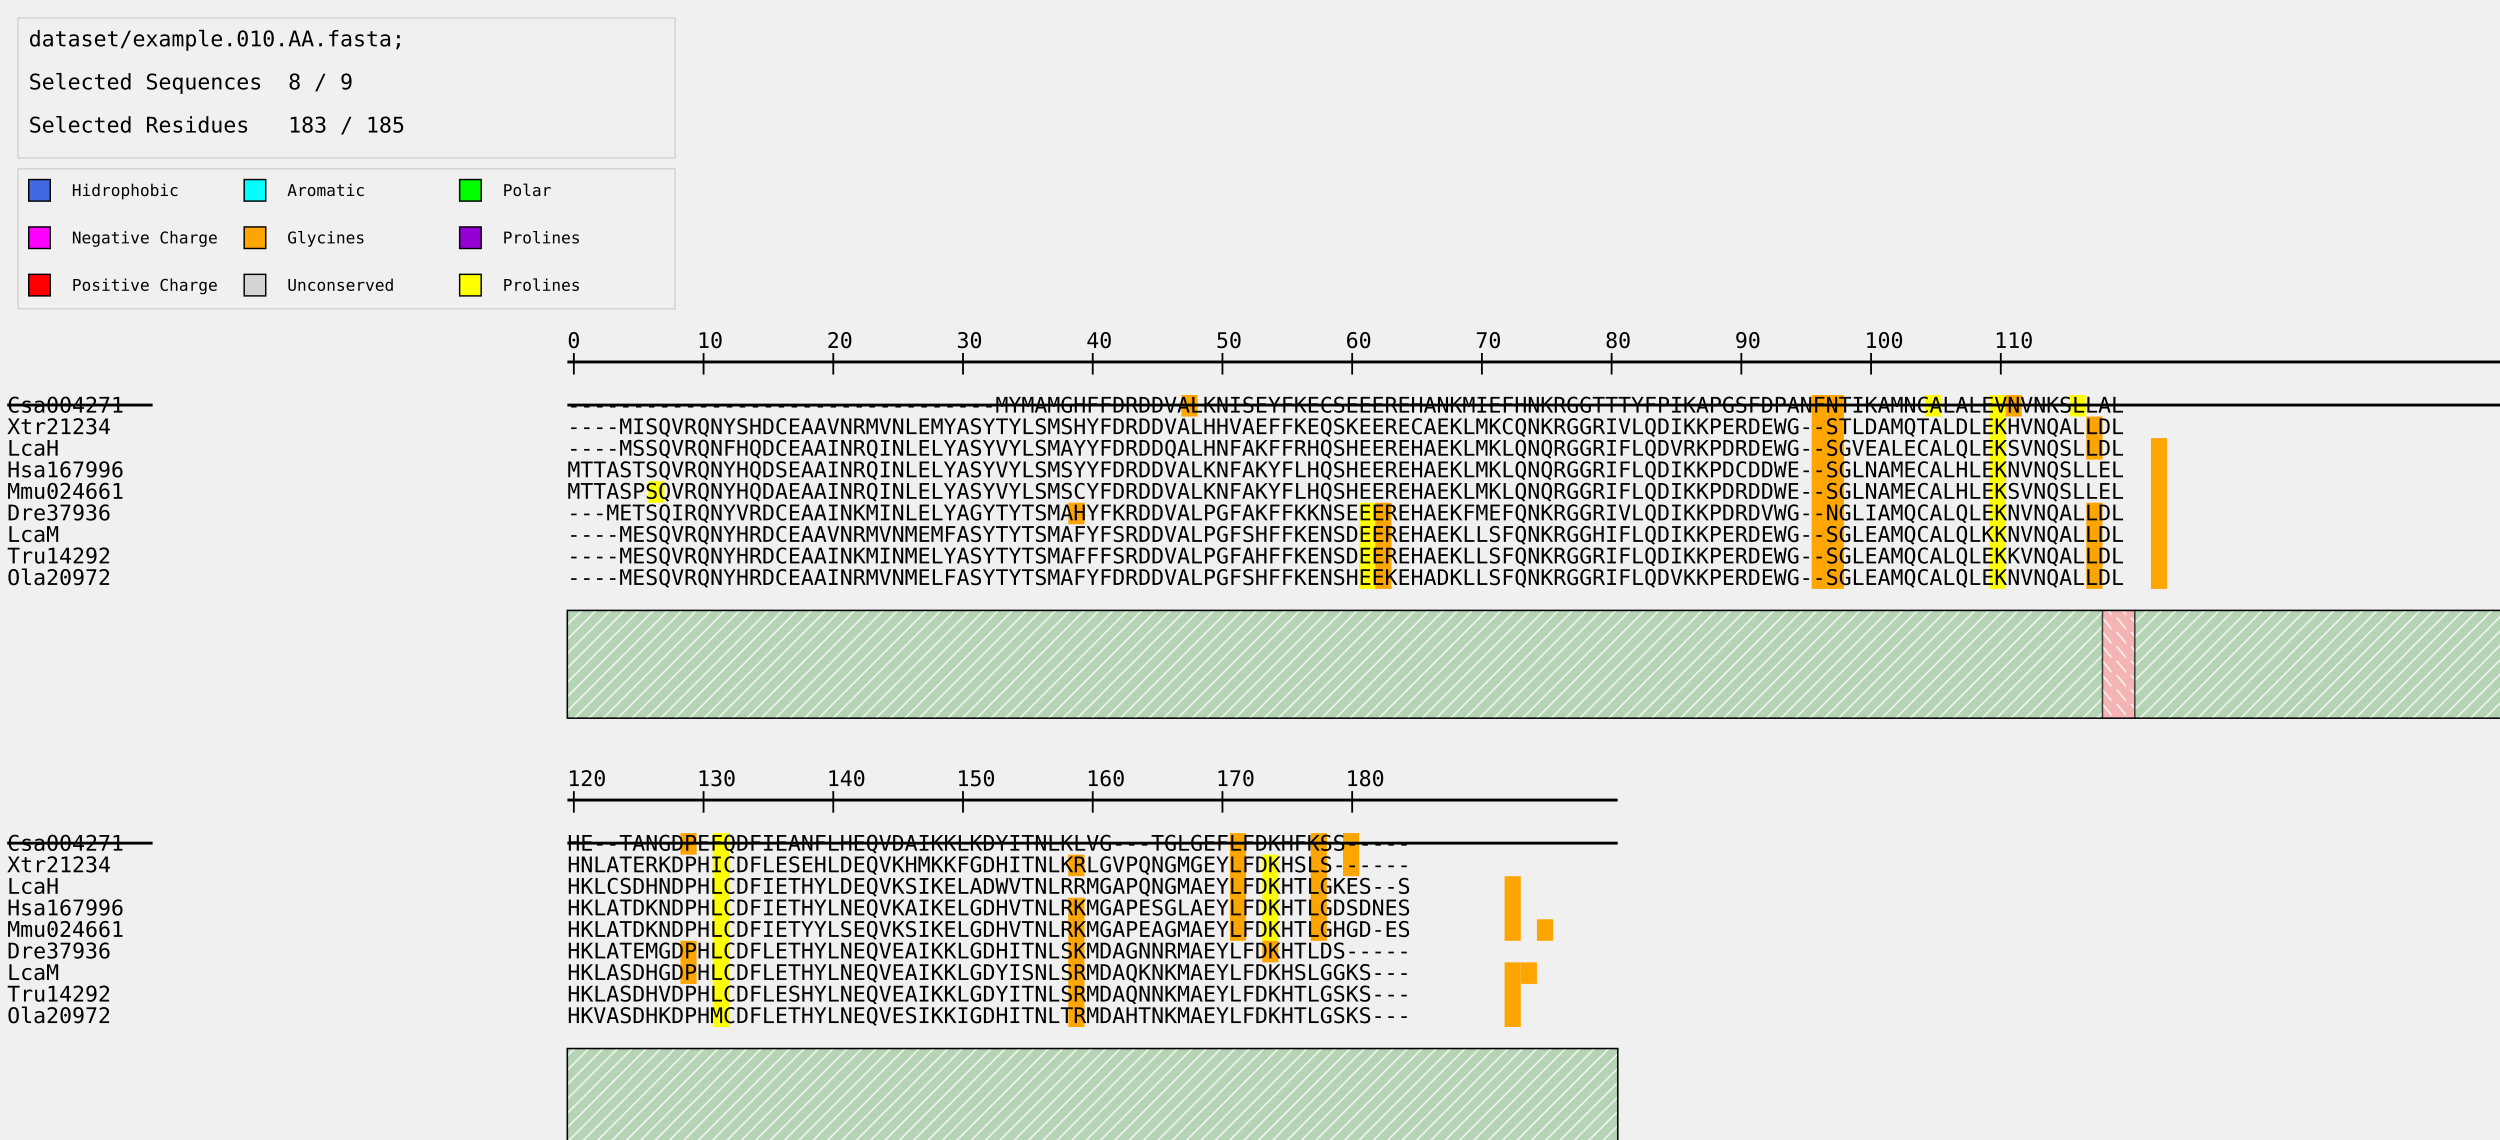
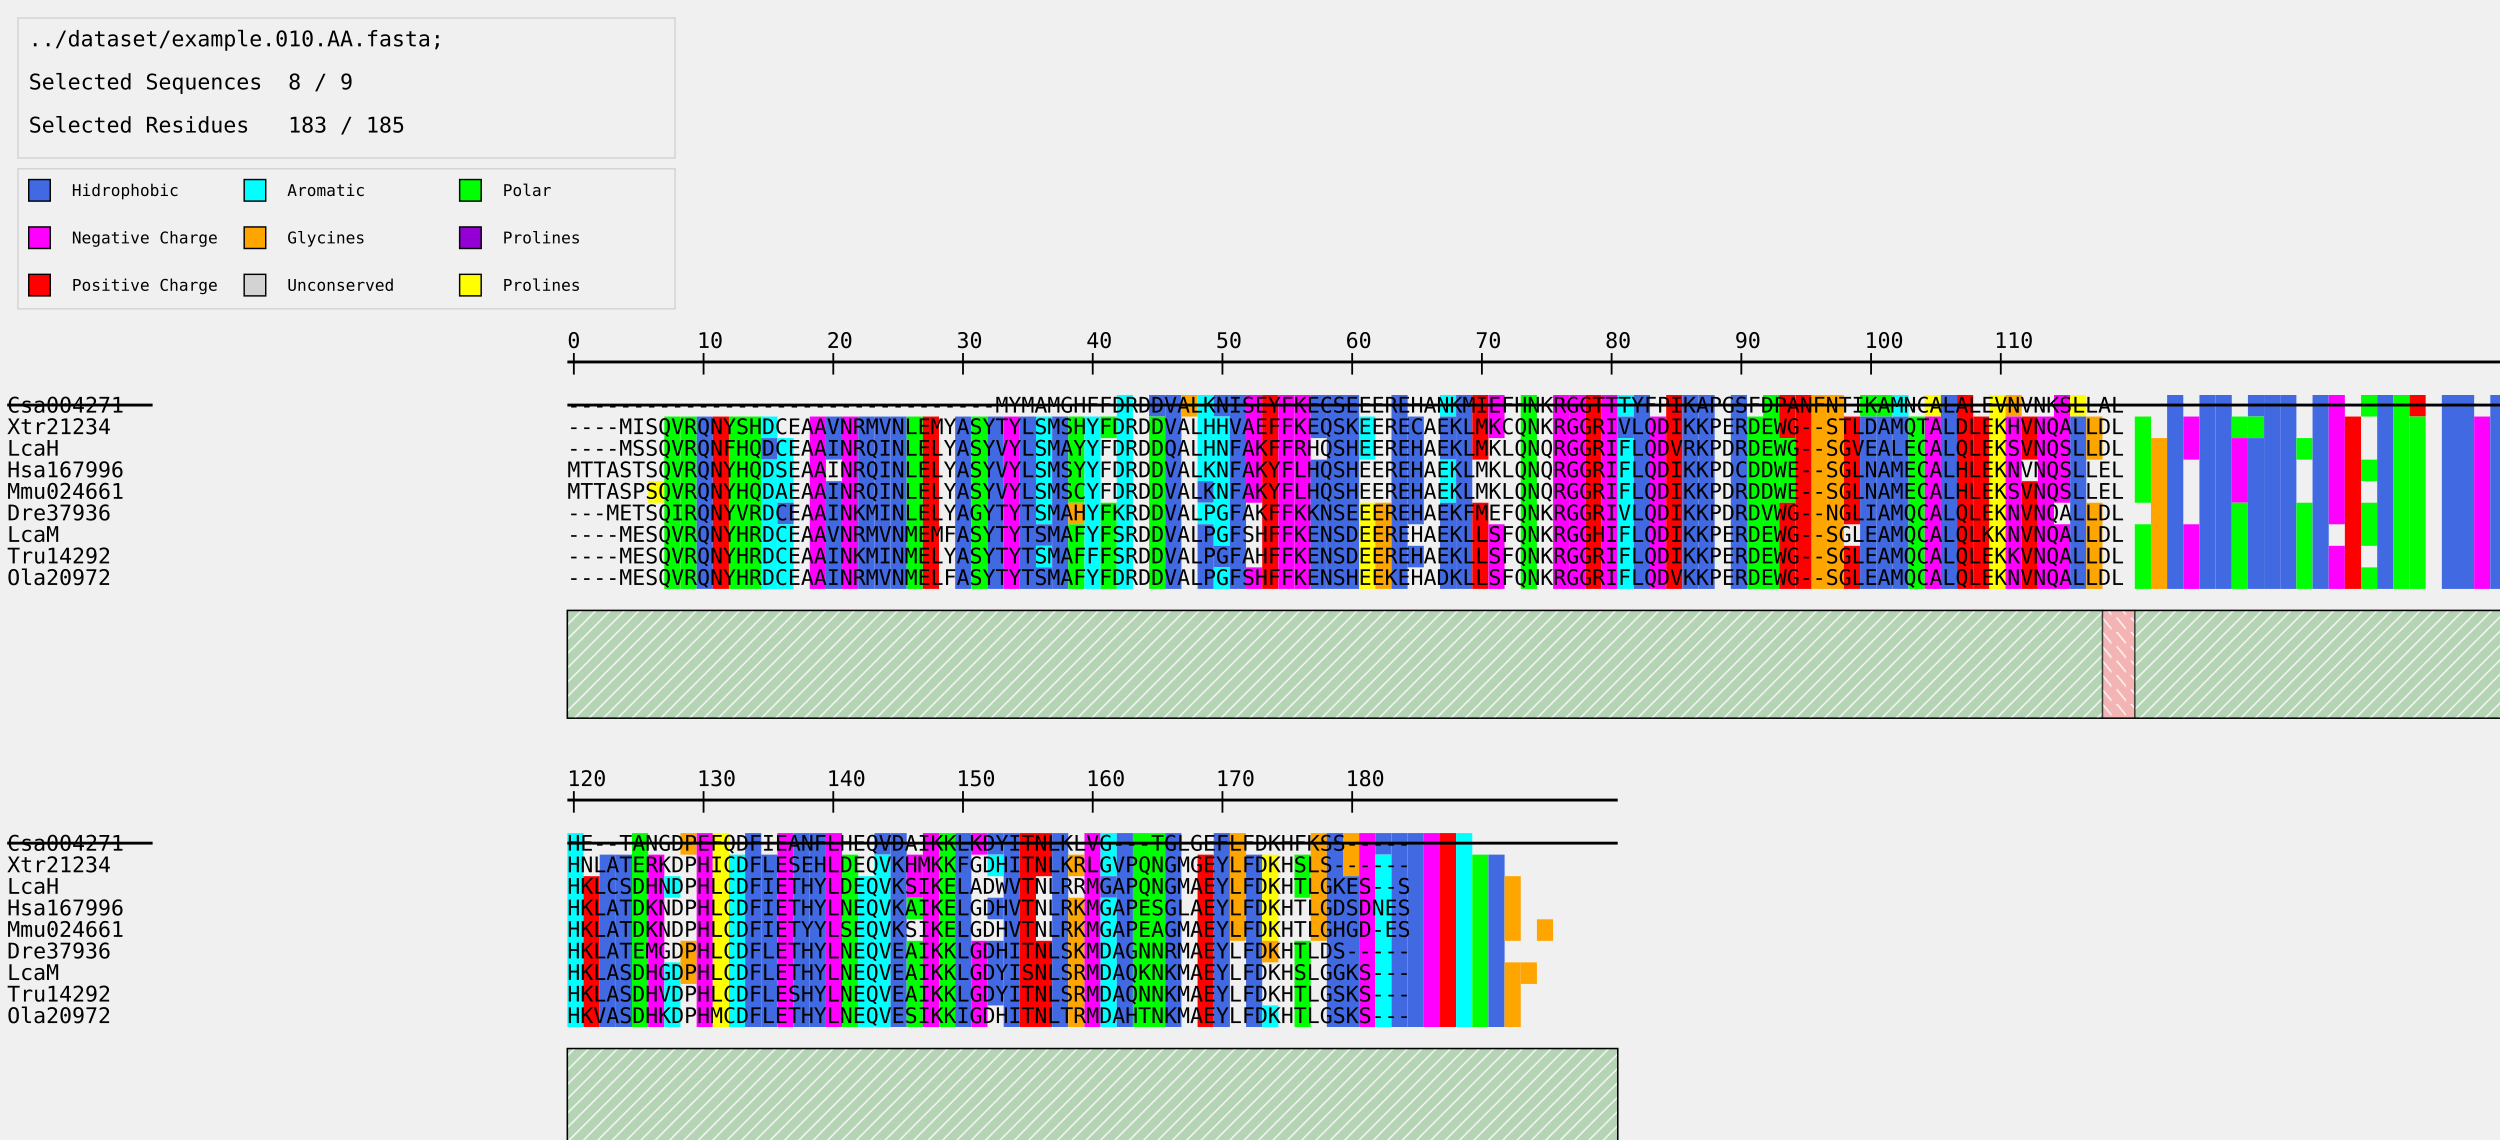
<svg xmlns="http://www.w3.org/2000/svg" version="1.1" viewbox="0 0 1750 845">
  <pattern id="selected_s90r01_pattern" patternUnits="userSpaceOnUse" width="10" height="10">
    <rect width="10" height="10" fill="green" opacity="0.5" />
    <path d="M-1,1 l2,-2 M0,10 l10,-10 M9,11 l2,-2" stroke="white" stroke-width="1" />
  </pattern>
  <pattern id="rejected_s90r01" patternUnits="userSpaceOnUse" width="10" height="10">
    <rect width="10" height="10" fill="red" opacity="0.5" />
    <path d="M2,-2 l-1,1 M10,-10 l0,10 M2,-2 l9,11" stroke="white" stroke-width="1" />
  </pattern>
  <rect style="fill:none;stroke:lightgrey" height="97.5" width="457.5px" x="12.5px" y="12.5" />
-   <text font-family="monospace" font-size="15px" dy=".35em" x="20" y="27" kerning="0" text-anchor="start" lengthAdjust="spacingAndGlyphs" textLength="326.25" style="font-weight:100" xml:space="preserve">dataset/example.010.AA.fasta;</text>
+   <text font-family="monospace" font-size="15px" dy=".35em" x="20" y="27" kerning="0" text-anchor="start" lengthAdjust="spacingAndGlyphs" textLength="360" style="font-weight:100" xml:space="preserve">../dataset/example.010.AA.fasta;</text>
  <text font-family="monospace" font-size="15px" dy=".35em" x="20" y="57" kerning="0" text-anchor="start" lengthAdjust="spacingAndGlyphs" textLength="243.75" style="font-weight:100" xml:space="preserve">Selected Sequences 	8 / 9</text>
  <text font-family="monospace" font-size="15px" dy=".35em" x="20" y="87" kerning="0" text-anchor="start" lengthAdjust="spacingAndGlyphs" textLength="282.75" style="font-weight:100" xml:space="preserve">Selected Residues 		183 / 185</text>
  <rect style="fill:none;stroke:lightgrey" height="97.5" width="457.5px" x="12.5px" y="117.5" />
  <rect style="fill:royalblue;stroke:black;stroke-width:1px" height="15" width="15px" x="20px" y="125" />
  <text font-family="monospace" font-size="11.25px" dy=".35em" x="50" y="132.5" kerning="0" text-anchor="start" lengthAdjust="spacingAndGlyphs" textLength="82.5" style="font-weight:100" xml:space="preserve">Hidrophobic</text>
  <rect style="fill:aqua;stroke:black;stroke-width:1px" height="15" width="15px" x="170px" y="125" />
  <text font-family="monospace" font-size="11.25px" dy=".35em" x="200" y="132.5" kerning="0" text-anchor="start" lengthAdjust="spacingAndGlyphs" textLength="60" style="font-weight:100" xml:space="preserve">Aromatic</text>
  <rect style="fill:lime;stroke:black;stroke-width:1px" height="15" width="15px" x="320px" y="125" />
  <text font-family="monospace" font-size="11.25px" dy=".35em" x="350" y="132.5" kerning="0" text-anchor="start" lengthAdjust="spacingAndGlyphs" textLength="37.5" style="font-weight:100" xml:space="preserve">Polar</text>
  <rect style="fill:magenta;stroke:black;stroke-width:1px" height="15" width="15px" x="20px" y="158" />
  <text font-family="monospace" font-size="11.25px" dy=".35em" x="50" y="165.5" kerning="0" text-anchor="start" lengthAdjust="spacingAndGlyphs" textLength="112.5" style="font-weight:100" xml:space="preserve">Negative Charge</text>
  <rect style="fill:orange;stroke:black;stroke-width:1px" height="15" width="15px" x="170px" y="158" />
  <text font-family="monospace" font-size="11.25px" dy=".35em" x="200" y="165.5" kerning="0" text-anchor="start" lengthAdjust="spacingAndGlyphs" textLength="60" style="font-weight:100" xml:space="preserve">Glycines</text>
  <rect style="fill:darkviolet;stroke:black;stroke-width:1px" height="15" width="15px" x="320px" y="158" />
  <text font-family="monospace" font-size="11.25px" dy=".35em" x="350" y="165.5" kerning="0" text-anchor="start" lengthAdjust="spacingAndGlyphs" textLength="60" style="font-weight:100" xml:space="preserve">Prolines</text>
  <rect style="fill:red;stroke:black;stroke-width:1px" height="15" width="15px" x="20px" y="191" />
  <text font-family="monospace" font-size="11.25px" dy=".35em" x="50" y="198.5" kerning="0" text-anchor="start" lengthAdjust="spacingAndGlyphs" textLength="112.5" style="font-weight:100" xml:space="preserve">Positive Charge</text>
  <rect style="fill:lightgrey;stroke:black;stroke-width:1px" height="15" width="15px" x="170px" y="191" />
  <text font-family="monospace" font-size="11.25px" dy=".35em" x="200" y="198.5" kerning="0" text-anchor="start" lengthAdjust="spacingAndGlyphs" textLength="82.5" style="font-weight:100" xml:space="preserve">Unconserved</text>
  <rect style="fill:yellow;stroke:black;stroke-width:1px" height="15" width="15px" x="320px" y="191" />
  <text font-family="monospace" font-size="11.25px" dy=".35em" x="350" y="198.5" kerning="0" text-anchor="start" lengthAdjust="spacingAndGlyphs" textLength="60" style="font-weight:100" xml:space="preserve">Prolines</text>
  <text font-family="monospace" font-size="15px" dy=".35em" x="395" y="237" kerning="0" text-anchor="start" lengthAdjust="spacingAndGlyphs" textLength="1350" style="font-weight:100" xml:space="preserve">0         10        20        30        40        50        60        70        80        90        100       110       </text>
  <text font-family="monospace" font-size="15px" dy=".35em" x="395" y="252" kerning="0" text-anchor="start" lengthAdjust="spacingAndGlyphs" textLength="1350" style="font-weight:100" xml:space="preserve">|         |         |         |         |         |         |         |         |         |         |         |         </text>
  <line x1="395" x2="1745" y1="252" y2="252" style="stroke:rgb(0,0,0);stroke-width:2" />
  <rect style="fill:yellow" height="15" width="11.25px" x="451.25" y="335" />
+   <rect style="fill:lime" height="120" width="11.25px" x="462.5" y="290" />
+   <rect style="fill:lime" height="120" width="11.25px" x="473.75" y="290" />
+   <rect style="fill:royalblue" height="120" width="11.25px" x="485" y="290" />
+   <rect style="fill:red" height="120" width="11.25px" x="496.25" y="290" />
+   <rect style="fill:lime" height="120" width="11.25px" x="507.5" y="290" />
+   <rect style="fill:lime" height="120" width="11.25px" x="518.75" y="290" />
+   <rect style="fill:aqua" height="15" width="11.25px" x="530" y="290" />
+   <rect style="fill:royalblue" height="15" width="11.25px" x="530" y="305" />
+   <rect style="fill:aqua" height="90" width="11.25px" x="530" y="320" />
+   <rect style="fill:aqua" height="45" width="11.25px" x="541.25" y="305" />
+   <rect style="fill:royalblue" height="15" width="11.25px" x="541.25" y="350" />
+   <rect style="fill:aqua" height="45" width="11.25px" x="541.25" y="365" />
+   <rect style="fill:magenta" height="120" width="11.25px" x="563.75" y="290" />
+   <rect style="fill:royalblue" height="30" width="11.25px" x="575" y="290" />
+   <rect style="fill:royalblue" height="75" width="11.25px" x="575" y="335" />
+   <rect style="fill:magenta" height="120" width="11.25px" x="586.25" y="290" />
+   <rect style="fill:royalblue" height="120" width="11.25px" x="597.5" y="290" />
+   <rect style="fill:royalblue" height="120" width="11.25px" x="608.75" y="290" />
+   <rect style="fill:royalblue" height="120" width="11.25px" x="620" y="290" />
+   <rect style="fill:lime" height="120" width="11.25px" x="631.25" y="290" />
+   <rect style="fill:red" height="120" width="11.25px" x="642.5" y="290" />
+   <rect style="fill:royalblue" height="120" width="11.25px" x="665" y="290" />
+   <rect style="fill:lime" height="120" width="11.25px" x="676.25" y="290" />
+   <rect style="fill:royalblue" height="120" width="11.25px" x="687.5" y="290" />
+   <rect style="fill:magenta" height="120" width="11.25px" x="698.75" y="290" />
+   <rect style="fill:royalblue" height="120" width="11.25px" x="710" y="290" />
+   <rect style="fill:aqua" height="75" width="11.25px" x="721.25" y="290" />
+   <rect style="fill:royalblue" height="15" width="11.25px" x="721.25" y="365" />
+   <rect style="fill:aqua" height="15" width="11.25px" x="721.25" y="380" />
+   <rect style="fill:royalblue" height="15" width="11.25px" x="721.25" y="395" />
+   <rect style="fill:royalblue" height="120" width="11.25px" x="732.5" y="290" />
+   <rect style="fill:lime" height="60" width="11.25px" x="743.75" y="290" />
  <rect style="fill:orange" height="15" width="11.25px" x="743.75" y="350" />
+   <rect style="fill:lime" height="45" width="11.25px" x="743.75" y="365" />
+   <rect style="fill:aqua" height="120" width="11.25px" x="755" y="290" />
+   <rect style="fill:lime" height="15" width="11.25px" x="766.25" y="290" />
+   <rect style="fill:lime" height="60" width="11.25px" x="766.25" y="350" />
+   <rect style="fill:aqua" height="135" width="11.25px" x="777.5" y="275" />
+   <rect style="fill:royalblue" height="15" width="11.25px" x="800" y="275" />
+   <rect style="fill:lime" height="120" width="11.25px" x="800" y="290" />
+   <rect style="fill:royalblue" height="135" width="11.25px" x="811.25" y="275" />
  <rect style="fill:orange" height="15" width="11.25px" x="822.5" y="275" />
+   <rect style="fill:aqua" height="60" width="11.25px" x="833.75" y="275" />
+   <rect style="fill:royalblue" height="15" width="11.25px" x="833.75" y="335" />
+   <rect style="fill:aqua" height="15" width="11.25px" x="833.75" y="350" />
+   <rect style="fill:royalblue" height="45" width="11.25px" x="833.75" y="365" />
+   <rect style="fill:royalblue" height="15" width="11.25px" x="845" y="275" />
+   <rect style="fill:aqua" height="90" width="11.25px" x="845" y="290" />
+   <rect style="fill:royalblue" height="15" width="11.25px" x="845" y="380" />
+   <rect style="fill:aqua" height="15" width="11.25px" x="845" y="395" />
+   <rect style="fill:royalblue" height="135" width="11.25px" x="856.25" y="275" />
+   <rect style="fill:magenta" height="75" width="11.25px" x="867.5" y="275" />
+   <rect style="fill:magenta" height="15" width="11.25px" x="867.5" y="395" />
+   <rect style="fill:red" height="135" width="11.25px" x="878.75" y="275" />
+   <rect style="fill:magenta" height="135" width="11.25px" x="890" y="275" />
+   <rect style="fill:magenta" height="135" width="11.25px" x="901.25" y="275" />
+   <rect style="fill:royalblue" height="30" width="11.25px" x="912.5" y="275" />
+   <rect style="fill:royalblue" height="90" width="11.25px" x="912.5" y="320" />
+   <rect style="fill:royalblue" height="135" width="11.25px" x="923.75" y="275" />
+   <rect style="fill:royalblue" height="135" width="11.25px" x="935" y="275" />
+   <rect style="fill:aqua" height="30" width="11.25px" x="946.25" y="290" />
  <rect style="fill:yellow" height="60" width="11.25px" x="946.25" y="350" />
  <rect style="fill:orange" height="60" width="11.25px" x="957.5" y="350" />
+   <rect style="fill:royalblue" height="135" width="11.25px" x="968.75" y="275" />
+   <rect style="fill:royalblue" height="75" width="11.25px" x="980" y="290" />
+   <rect style="fill:royalblue" height="15" width="11.25px" x="980" y="380" />
+   <rect style="fill:aqua" height="15" width="11.25px" x="1002.5" y="275" />
+   <rect style="fill:royalblue" height="30" width="11.25px" x="1002.5" y="290" />
+   <rect style="fill:aqua" height="30" width="11.25px" x="1002.5" y="320" />
+   <rect style="fill:royalblue" height="60" width="11.25px" x="1002.5" y="350" />
+   <rect style="fill:royalblue" height="135" width="11.25px" x="1013.75" y="275" />
+   <rect style="fill:red" height="45" width="11.25px" x="1025" y="275" />
+   <rect style="fill:red" height="60" width="11.25px" x="1025" y="350" />
+   <rect style="fill:magenta" height="30" width="11.25px" x="1036.25" y="275" />
+   <rect style="fill:magenta" height="45" width="11.25px" x="1036.25" y="365" />
+   <rect style="fill:lime" height="135" width="11.25px" x="1058.75" y="275" />
+   <rect style="fill:magenta" height="135" width="11.25px" x="1081.25" y="275" />
+   <rect style="fill:magenta" height="135" width="11.25px" x="1092.5" y="275" />
+   <rect style="fill:red" height="135" width="11.25px" x="1103.75" y="275" />
+   <rect style="fill:magenta" height="135" width="11.25px" x="1115" y="275" />
+   <rect style="fill:aqua" height="15" width="11.25px" x="1126.25" y="275" />
+   <rect style="fill:royalblue" height="15" width="11.25px" x="1126.25" y="290" />
+   <rect style="fill:aqua" height="105" width="11.25px" x="1126.25" y="305" />
+   <rect style="fill:royalblue" height="135" width="11.25px" x="1137.5" y="275" />
+   <rect style="fill:magenta" height="120" width="11.25px" x="1148.75" y="290" />
+   <rect style="fill:red" height="135" width="11.25px" x="1160" y="275" />
+   <rect style="fill:royalblue" height="135" width="11.25px" x="1171.25" y="275" />
+   <rect style="fill:royalblue" height="135" width="11.25px" x="1182.5" y="275" />
+   <rect style="fill:royalblue" height="135" width="11.25px" x="1205" y="275" />
+   <rect style="fill:lime" height="120" width="11.25px" x="1216.25" y="290" />
+   <rect style="fill:lime" height="135" width="11.25px" x="1227.5" y="275" />
+   <rect style="fill:red" height="30" width="11.25px" x="1238.75" y="275" />
+   <rect style="fill:lime" height="45" width="11.25px" x="1238.75" y="305" />
+   <rect style="fill:red" height="60" width="11.25px" x="1238.75" y="350" />
+   <rect style="fill:red" height="135" width="11.25px" x="1250" y="275" />
  <rect style="fill:orange" height="135" width="11.25px" x="1261.25" y="275" />
  <rect style="fill:orange" height="135" width="11.25px" x="1272.5" y="275" />
+   <rect style="fill:red" height="75" width="11.25px" x="1283.75" y="290" />
+   <rect style="fill:red" height="30" width="11.25px" x="1283.75" y="380" />
+   <rect style="fill:lime" height="15" width="11.25px" x="1295" y="275" />
+   <rect style="fill:royalblue" height="120" width="11.25px" x="1295" y="290" />
+   <rect style="fill:lime" height="15" width="11.25px" x="1306.25" y="275" />
+   <rect style="fill:royalblue" height="120" width="11.25px" x="1306.25" y="290" />
+   <rect style="fill:aqua" height="15" width="11.25px" x="1317.5" y="275" />
+   <rect style="fill:royalblue" height="120" width="11.25px" x="1317.5" y="290" />
+   <rect style="fill:lime" height="120" width="11.25px" x="1328.75" y="290" />
  <rect style="fill:yellow" height="15" width="11.25px" x="1340" y="275" />
+   <rect style="fill:magenta" height="120" width="11.25px" x="1340" y="290" />
+   <rect style="fill:royalblue" height="135" width="11.25px" x="1351.25" y="275" />
+   <rect style="fill:red" height="135" width="11.25px" x="1362.5" y="275" />
+   <rect style="fill:red" height="120" width="11.25px" x="1373.75" y="290" />
  <rect style="fill:yellow" height="135" width="11.25px" x="1385" y="275" />
  <rect style="fill:orange" height="15" width="11.25px" x="1396.25" y="275" />
+   <rect style="fill:magenta" height="120" width="11.25px" x="1396.25" y="290" />
+   <rect style="fill:red" height="30" width="11.25px" x="1407.5" y="290" />
+   <rect style="fill:red" height="75" width="11.25px" x="1407.5" y="335" />
+   <rect style="fill:magenta" height="120" width="11.25px" x="1418.75" y="290" />
+   <rect style="fill:magenta" height="75" width="11.25px" x="1430" y="275" />
+   <rect style="fill:magenta" height="45" width="11.25px" x="1430" y="365" />
  <rect style="fill:yellow" height="15" width="11.25px" x="1441.25" y="275" />
+   <rect style="fill:royalblue" height="120" width="11.25px" x="1441.25" y="290" />
  <rect style="fill:orange" height="30" width="11.25px" x="1452.5" y="290" />
  <rect style="fill:orange" height="60" width="11.25px" x="1452.5" y="350" />
+   <rect style="fill:lime" height="60" width="11.25px" x="1486.25" y="290" />
+   <rect style="fill:lime" height="45" width="11.25px" x="1486.25" y="365" />
  <rect style="fill:orange" height="105" width="11.25px" x="1497.5" y="305" />
+   <rect style="fill:royalblue" height="135" width="11.25px" x="1508.75" y="275" />
+   <rect style="fill:magenta" height="30" width="11.25px" x="1520" y="290" />
+   <rect style="fill:magenta" height="45" width="11.25px" x="1520" y="365" />
+   <rect style="fill:royalblue" height="135" width="11.25px" x="1531.25" y="275" />
+   <rect style="fill:royalblue" height="135" width="11.25px" x="1542.5" y="275" />
+   <rect style="fill:lime" height="15" width="11.25px" x="1553.75" y="290" />
+   <rect style="fill:magenta" height="45" width="11.25px" x="1553.75" y="305" />
+   <rect style="fill:lime" height="60" width="11.25px" x="1553.75" y="350" />
+   <rect style="fill:royalblue" height="15" width="11.25px" x="1565" y="275" />
+   <rect style="fill:lime" height="15" width="11.25px" x="1565" y="290" />
+   <rect style="fill:royalblue" height="105" width="11.25px" x="1565" y="305" />
+   <rect style="fill:royalblue" height="135" width="11.25px" x="1576.25" y="275" />
+   <rect style="fill:royalblue" height="135" width="11.25px" x="1587.5" y="275" />
+   <rect style="fill:lime" height="15" width="11.25px" x="1598.75" y="305" />
+   <rect style="fill:lime" height="60" width="11.25px" x="1598.75" y="350" />
+   <rect style="fill:royalblue" height="135" width="11.25px" x="1610" y="275" />
+   <rect style="fill:magenta" height="90" width="11.25px" x="1621.25" y="275" />
+   <rect style="fill:magenta" height="30" width="11.25px" x="1621.25" y="380" />
+   <rect style="fill:red" height="120" width="11.25px" x="1632.5" y="290" />
+   <rect style="fill:lime" height="15" width="11.25px" x="1643.75" y="275" />
+   <rect style="fill:lime" height="15" width="11.25px" x="1643.75" y="320" />
+   <rect style="fill:lime" height="30" width="11.25px" x="1643.75" y="350" />
+   <rect style="fill:lime" height="15" width="11.25px" x="1643.75" y="395" />
+   <rect style="fill:royalblue" height="135" width="11.25px" x="1655" y="275" />
+   <rect style="fill:lime" height="135" width="11.25px" x="1666.25" y="275" />
+   <rect style="fill:red" height="15" width="11.25px" x="1677.5" y="275" />
+   <rect style="fill:lime" height="120" width="11.25px" x="1677.5" y="290" />
+   <rect style="fill:royalblue" height="135" width="11.25px" x="1700" y="275" />
+   <rect style="fill:royalblue" height="135" width="11.25px" x="1711.25" y="275" />
+   <rect style="fill:magenta" height="120" width="11.25px" x="1722.5" y="290" />
+   <rect style="fill:royalblue" height="135" width="11.25px" x="1733.75" y="275" />
  <text font-family="monospace" font-size="15px" dy=".35em" x="5" y="282" kerning="0" text-anchor="start" textLength="101.25" style="font-weight:100">Csa004271</text>
  <text font-family="monospace" font-size="15px" dy=".35em" x="395" y="282" kerning="0" text-anchor="start" lengthAdjust="spacingAndGlyphs" textLength="1350" style="font-weight:100">---------------------------------MYMAMGHFFDRDDVALKNISEYFKECSEEEREHANKMIEFHNKRGGTTTYFPIKAPGSFDPANFNTIKAMNCALALEVNVNKSLLAL</text>
  <line x1="395" x2="1745" y1="282" y2="282" style="stroke:rgb(0,0,0);stroke-width:2" />
  <line x1="5" x2="106.25" y1="282" y2="282" style="stroke:rgb(0,0,0);stroke-width:2" />
  <text font-family="monospace" font-size="15px" dy=".35em" x="5" y="297" kerning="0" text-anchor="start" textLength="90" style="font-weight:100">Xtr21234</text>
  <text font-family="monospace" font-size="15px" dy=".35em" x="395" y="297" kerning="0" text-anchor="start" lengthAdjust="spacingAndGlyphs" textLength="1350" style="font-weight:100">----MISQVRQNYSHDCEAAVNRMVNLEMYASYTYLSMSHYFDRDDVALHHVAEFFKEQSKEERECAEKLMKCQNKRGGRIVLQDIKKPERDEWG--STLDAMQTALDLEKHVNQALLDL</text>
  <text font-family="monospace" font-size="15px" dy=".35em" x="5" y="312" kerning="0" text-anchor="start" textLength="45" style="font-weight:100">LcaH</text>
  <text font-family="monospace" font-size="15px" dy=".35em" x="395" y="312" kerning="0" text-anchor="start" lengthAdjust="spacingAndGlyphs" textLength="1350" style="font-weight:100">----MSSQVRQNFHQDCEAAINRQINLELYASYVYLSMAYYFDRDDQALHNFAKFFRHQSHEEREHAEKLMKLQNQRGGRIFLQDVRKPDRDEWG--SGVEALECALQLEKSVNQSLLDL</text>
  <text font-family="monospace" font-size="15px" dy=".35em" x="5" y="327" kerning="0" text-anchor="start" textLength="101.25" style="font-weight:100">Hsa167996</text>
  <text font-family="monospace" font-size="15px" dy=".35em" x="395" y="327" kerning="0" text-anchor="start" lengthAdjust="spacingAndGlyphs" textLength="1350" style="font-weight:100">MTTASTSQVRQNYHQDSEAAINRQINLELYASYVYLSMSYYFDRDDVALKNFAKYFLHQSHEEREHAEKLMKLQNQRGGRIFLQDIKKPDCDDWE--SGLNAMECALHLEKNVNQSLLEL</text>
  <text font-family="monospace" font-size="15px" dy=".35em" x="5" y="342" kerning="0" text-anchor="start" textLength="101.25" style="font-weight:100">Mmu024661</text>
  <text font-family="monospace" font-size="15px" dy=".35em" x="395" y="342" kerning="0" text-anchor="start" lengthAdjust="spacingAndGlyphs" textLength="1350" style="font-weight:100">MTTASPSQVRQNYHQDAEAAINRQINLELYASYVYLSMSCYFDRDDVALKNFAKYFLHQSHEEREHAEKLMKLQNQRGGRIFLQDIKKPDRDDWE--SGLNAMECALHLEKSVNQSLLEL</text>
  <text font-family="monospace" font-size="15px" dy=".35em" x="5" y="357" kerning="0" text-anchor="start" textLength="90" style="font-weight:100">Dre37936</text>
  <text font-family="monospace" font-size="15px" dy=".35em" x="395" y="357" kerning="0" text-anchor="start" lengthAdjust="spacingAndGlyphs" textLength="1350" style="font-weight:100">---METSQIRQNYVRDCEAAINKMINLELYAGYTYTSMAHYFKRDDVALPGFAKFFKKNSEEEREHAEKFMEFQNKRGGRIVLQDIKKPDRDVWG--NGLIAMQCALQLEKNVNQALLDL</text>
  <text font-family="monospace" font-size="15px" dy=".35em" x="5" y="372" kerning="0" text-anchor="start" textLength="45" style="font-weight:100">LcaM</text>
  <text font-family="monospace" font-size="15px" dy=".35em" x="395" y="372" kerning="0" text-anchor="start" lengthAdjust="spacingAndGlyphs" textLength="1350" style="font-weight:100">----MESQVRQNYHRDCEAAVNRMVNMEMFASYTYTSMAFYFSRDDVALPGFSHFFKENSDEEREHAEKLLSFQNKRGGHIFLQDIKKPERDEWG--SGLEAMQCALQLKKNVNQALLDL</text>
  <text font-family="monospace" font-size="15px" dy=".35em" x="5" y="387" kerning="0" text-anchor="start" textLength="90" style="font-weight:100">Tru14292</text>
  <text font-family="monospace" font-size="15px" dy=".35em" x="395" y="387" kerning="0" text-anchor="start" lengthAdjust="spacingAndGlyphs" textLength="1350" style="font-weight:100">----MESQVRQNYHRDCEAAINKMINMELYASYTYTSMAFFFSRDDVALPGFAHFFKENSDEEREHAEKLLSFQNKRGGRIFLQDIKKPERDEWG--SGLEAMQCALQLEKKVNQALLDL</text>
  <text font-family="monospace" font-size="15px" dy=".35em" x="5" y="402" kerning="0" text-anchor="start" textLength="90" style="font-weight:100">Ola20972</text>
  <text font-family="monospace" font-size="15px" dy=".35em" x="395" y="402" kerning="0" text-anchor="start" lengthAdjust="spacingAndGlyphs" textLength="1350" style="font-weight:100">----MESQVRQNYHRDCEAAINRMVNMELFASYTYTSMAFYFDRDDVALPGFSHFFKENSHEEKEHADKLLSFQNKRGGRIFLQDVKKPERDEWG--SGLEAMQCALQLEKNVNQALLDL</text>
  <rect style="fill:none;stroke:black" height="75" width="1350px" x="395" y="425" />
  <rect style="fill:url(#selected_s90r01_pattern);stroke:black" height="75" width="1068.75px" opacity="0.5" x="395" y="425" />
  <rect style="fill:url(#rejected_s90r01);stroke:black" height="75" width="22.5px" opacity="0.5" x="1463.75" y="425" />
  <rect style="fill:url(#selected_s90r01_pattern);stroke:black" height="75" width="258.75px" opacity="0.5" x="1486.25" y="425" />
-   <text font-family="monospace" font-size="15px" dy=".35em" x="395" y="542" kerning="0" text-anchor="start" lengthAdjust="spacingAndGlyphs" textLength="731.25" style="font-weight:100" xml:space="preserve">120       130       140       150       160       170       180       </text>
-   <text font-family="monospace" font-size="15px" dy=".35em" x="395" y="557" kerning="0" text-anchor="start" lengthAdjust="spacingAndGlyphs" textLength="731.25" style="font-weight:100" xml:space="preserve">|         |         |         |         |         |         |         </text>
+   <text font-family="monospace" font-size="15px" dy=".35em" x="395" y="542" kerning="0" text-anchor="start" lengthAdjust="spacingAndGlyphs" textLength="1350" style="font-weight:100" xml:space="preserve">120       130       140       150       160       170       180                                                         </text>
+   <text font-family="monospace" font-size="15px" dy=".35em" x="395" y="557" kerning="0" text-anchor="start" lengthAdjust="spacingAndGlyphs" textLength="1350" style="font-weight:100" xml:space="preserve">|         |         |         |         |         |         |                                                           </text>
  <line x1="395" x2="1126.25" y1="557" y2="557" style="stroke:rgb(0,0,0);stroke-width:2" />
+   <rect style="fill:aqua" height="135" width="11.25px" x="395" y="580" />
+   <rect style="fill:red" height="105" width="11.25px" x="406.25" y="610" />
+   <rect style="fill:royalblue" height="120" width="11.25px" x="417.5" y="595" />
+   <rect style="fill:royalblue" height="120" width="11.25px" x="428.75" y="595" />
+   <rect style="fill:lime" height="135" width="11.25px" x="440" y="580" />
+   <rect style="fill:magenta" height="120" width="11.25px" x="451.25" y="595" />
+   <rect style="fill:aqua" height="15" width="11.25px" x="462.5" y="610" />
+   <rect style="fill:aqua" height="45" width="11.25px" x="462.5" y="670" />
  <rect style="fill:orange" height="15" width="11.25px" x="473.75" y="580" />
  <rect style="fill:orange" height="30" width="11.25px" x="473.75" y="655" />
+   <rect style="fill:magenta" height="135" width="11.25px" x="485" y="580" />
  <rect style="fill:yellow" height="135" width="11.25px" x="496.25" y="580" />
+   <rect style="fill:aqua" height="120" width="11.25px" x="507.5" y="595" />
+   <rect style="fill:royalblue" height="135" width="11.25px" x="518.75" y="580" />
+   <rect style="fill:royalblue" height="120" width="11.25px" x="530" y="595" />
+   <rect style="fill:magenta" height="135" width="11.25px" x="541.25" y="580" />
+   <rect style="fill:royalblue" height="135" width="11.25px" x="552.5" y="580" />
+   <rect style="fill:royalblue" height="135" width="11.25px" x="563.75" y="580" />
+   <rect style="fill:magenta" height="135" width="11.25px" x="575" y="580" />
+   <rect style="fill:lime" height="120" width="11.25px" x="586.25" y="595" />
+   <rect style="fill:aqua" height="105" width="11.25px" x="597.5" y="610" />
+   <rect style="fill:royalblue" height="15" width="11.25px" x="608.75" y="580" />
+   <rect style="fill:aqua" height="120" width="11.25px" x="608.75" y="595" />
+   <rect style="fill:royalblue" height="135" width="11.25px" x="620" y="580" />
+   <rect style="fill:magenta" height="30" width="11.25px" x="631.25" y="595" />
+   <rect style="fill:lime" height="15" width="11.25px" x="631.25" y="625" />
+   <rect style="fill:lime" height="60" width="11.25px" x="631.25" y="655" />
+   <rect style="fill:magenta" height="135" width="11.25px" x="642.5" y="580" />
+   <rect style="fill:lime" height="135" width="11.25px" x="653.75" y="580" />
+   <rect style="fill:royalblue" height="135" width="11.25px" x="665" y="580" />
+   <rect style="fill:magenta" height="15" width="11.25px" x="676.25" y="580" />
+   <rect style="fill:magenta" height="60" width="11.25px" x="676.25" y="655" />
+   <rect style="fill:royalblue" height="15" width="11.25px" x="687.5" y="580" />
+   <rect style="fill:aqua" height="15" width="11.25px" x="687.5" y="595" />
+   <rect style="fill:royalblue" height="15" width="11.25px" x="687.5" y="625" />
+   <rect style="fill:royalblue" height="45" width="11.25px" x="687.5" y="655" />
+   <rect style="fill:royalblue" height="135" width="11.25px" x="698.75" y="580" />
+   <rect style="fill:red" height="135" width="11.25px" x="710" y="580" />
+   <rect style="fill:red" height="30" width="11.25px" x="721.25" y="580" />
+   <rect style="fill:red" height="60" width="11.25px" x="721.25" y="655" />
+   <rect style="fill:royalblue" height="135" width="11.25px" x="732.5" y="580" />
  <rect style="fill:orange" height="15" width="11.25px" x="743.75" y="595" />
  <rect style="fill:orange" height="90" width="11.25px" x="743.75" y="625" />
+   <rect style="fill:magenta" height="135" width="11.25px" x="755" y="580" />
+   <rect style="fill:aqua" height="30" width="11.25px" x="766.25" y="580" />
+   <rect style="fill:royalblue" height="15" width="11.25px" x="766.25" y="610" />
+   <rect style="fill:aqua" height="90" width="11.25px" x="766.25" y="625" />
+   <rect style="fill:royalblue" height="135" width="11.25px" x="777.5" y="580" />
+   <rect style="fill:lime" height="135" width="11.25px" x="788.75" y="580" />
+   <rect style="fill:lime" height="135" width="11.25px" x="800" y="580" />
+   <rect style="fill:royalblue" height="135" width="11.25px" x="811.25" y="580" />
+   <rect style="fill:red" height="120" width="11.25px" x="833.75" y="595" />
+   <rect style="fill:royalblue" height="135" width="11.25px" x="845" y="580" />
  <rect style="fill:orange" height="75" width="11.25px" x="856.25" y="580" />
+   <rect style="fill:royalblue" height="120" width="11.25px" x="867.5" y="595" />
  <rect style="fill:yellow" height="60" width="11.25px" x="878.75" y="595" />
  <rect style="fill:orange" height="15" width="11.25px" x="878.75" y="655" />
+   <rect style="fill:aqua" height="15" width="11.25px" x="878.75" y="700" />
+   <rect style="fill:lime" height="30" width="11.25px" x="901.25" y="595" />
+   <rect style="fill:lime" height="60" width="11.25px" x="901.25" y="655" />
  <rect style="fill:orange" height="75" width="11.25px" x="912.5" y="580" />
+   <rect style="fill:royalblue" height="135" width="11.25px" x="923.75" y="580" />
  <rect style="fill:orange" height="30" width="11.25px" x="935" y="580" />
+   <rect style="fill:royalblue" height="105" width="11.25px" x="935" y="610" />
+   <rect style="fill:magenta" height="135" width="11.25px" x="946.25" y="580" />
+   <rect style="fill:royalblue" height="15" width="11.25px" x="957.5" y="580" />
+   <rect style="fill:aqua" height="120" width="11.25px" x="957.5" y="595" />
+   <rect style="fill:royalblue" height="135" width="11.25px" x="968.75" y="580" />
+   <rect style="fill:royalblue" height="135" width="11.25px" x="980" y="580" />
+   <rect style="fill:magenta" height="135" width="11.25px" x="991.25" y="580" />
+   <rect style="fill:red" height="135" width="11.25px" x="1002.5" y="580" />
+   <rect style="fill:aqua" height="135" width="11.25px" x="1013.75" y="580" />
+   <rect style="fill:lime" height="120" width="11.25px" x="1025" y="595" />
+   <rect style="fill:royalblue" height="120" width="11.25px" x="1036.25" y="595" />
  <rect style="fill:orange" height="45" width="11.25px" x="1047.5" y="610" />
  <rect style="fill:orange" height="45" width="11.25px" x="1047.5" y="670" />
  <rect style="fill:orange" height="15" width="11.25px" x="1058.75" y="670" />
  <rect style="fill:orange" height="15" width="11.25px" x="1070" y="640" />
  <text font-family="monospace" font-size="15px" dy=".35em" x="5" y="587" kerning="0" text-anchor="start" textLength="101.25" style="font-weight:100">Csa004271</text>
  <text font-family="monospace" font-size="15px" dy=".35em" x="395" y="587" kerning="0" text-anchor="start" lengthAdjust="spacingAndGlyphs" textLength="731.25" style="font-weight:100">HE--TANGDPEFQDFIEANFLHEQVDAIKKLKDYITNLKLVG---TGLGEFLFDKHFKSS-----</text>
  <line x1="395" x2="1126.25" y1="587" y2="587" style="stroke:rgb(0,0,0);stroke-width:2" />
  <line x1="5" x2="106.25" y1="587" y2="587" style="stroke:rgb(0,0,0);stroke-width:2" />
  <text font-family="monospace" font-size="15px" dy=".35em" x="5" y="602" kerning="0" text-anchor="start" textLength="90" style="font-weight:100">Xtr21234</text>
  <text font-family="monospace" font-size="15px" dy=".35em" x="395" y="602" kerning="0" text-anchor="start" lengthAdjust="spacingAndGlyphs" textLength="731.25" style="font-weight:100">HNLATERKDPHICDFLESEHLDEQVKHMKKFGDHITNLKRLGVPQNGMGEYLFDKHSLS------</text>
  <text font-family="monospace" font-size="15px" dy=".35em" x="5" y="617" kerning="0" text-anchor="start" textLength="45" style="font-weight:100">LcaH</text>
  <text font-family="monospace" font-size="15px" dy=".35em" x="395" y="617" kerning="0" text-anchor="start" lengthAdjust="spacingAndGlyphs" textLength="731.25" style="font-weight:100">HKLCSDHNDPHLCDFIETHYLDEQVKSIKELADWVTNLRRMGAPQNGMAEYLFDKHTLGKES--S</text>
  <text font-family="monospace" font-size="15px" dy=".35em" x="5" y="632" kerning="0" text-anchor="start" textLength="101.25" style="font-weight:100">Hsa167996</text>
  <text font-family="monospace" font-size="15px" dy=".35em" x="395" y="632" kerning="0" text-anchor="start" lengthAdjust="spacingAndGlyphs" textLength="731.25" style="font-weight:100">HKLATDKNDPHLCDFIETHYLNEQVKAIKELGDHVTNLRKMGAPESGLAEYLFDKHTLGDSDNES</text>
  <text font-family="monospace" font-size="15px" dy=".35em" x="5" y="647" kerning="0" text-anchor="start" textLength="101.25" style="font-weight:100">Mmu024661</text>
  <text font-family="monospace" font-size="15px" dy=".35em" x="395" y="647" kerning="0" text-anchor="start" lengthAdjust="spacingAndGlyphs" textLength="731.25" style="font-weight:100">HKLATDKNDPHLCDFIETYYLSEQVKSIKELGDHVTNLRKMGAPEAGMAEYLFDKHTLGHGD-ES</text>
  <text font-family="monospace" font-size="15px" dy=".35em" x="5" y="662" kerning="0" text-anchor="start" textLength="90" style="font-weight:100">Dre37936</text>
  <text font-family="monospace" font-size="15px" dy=".35em" x="395" y="662" kerning="0" text-anchor="start" lengthAdjust="spacingAndGlyphs" textLength="731.25" style="font-weight:100">HKLATEMGDPHLCDFLETHYLNEQVEAIKKLGDHITNLSKMDAGNNRMAEYLFDKHTLDS-----</text>
  <text font-family="monospace" font-size="15px" dy=".35em" x="5" y="677" kerning="0" text-anchor="start" textLength="45" style="font-weight:100">LcaM</text>
  <text font-family="monospace" font-size="15px" dy=".35em" x="395" y="677" kerning="0" text-anchor="start" lengthAdjust="spacingAndGlyphs" textLength="731.25" style="font-weight:100">HKLASDHGDPHLCDFLETHYLNEQVEAIKKLGDYISNLSRMDAQKNKMAEYLFDKHSLGGKS---</text>
  <text font-family="monospace" font-size="15px" dy=".35em" x="5" y="692" kerning="0" text-anchor="start" textLength="90" style="font-weight:100">Tru14292</text>
  <text font-family="monospace" font-size="15px" dy=".35em" x="395" y="692" kerning="0" text-anchor="start" lengthAdjust="spacingAndGlyphs" textLength="731.25" style="font-weight:100">HKLASDHVDPHLCDFLESHYLNEQVEAIKKLGDYITNLSRMDAQNNKMAEYLFDKHTLGSKS---</text>
  <text font-family="monospace" font-size="15px" dy=".35em" x="5" y="707" kerning="0" text-anchor="start" textLength="90" style="font-weight:100">Ola20972</text>
  <text font-family="monospace" font-size="15px" dy=".35em" x="395" y="707" kerning="0" text-anchor="start" lengthAdjust="spacingAndGlyphs" textLength="731.25" style="font-weight:100">HKVASDHKDPHMCDFLETHYLNEQVESIKKIGDHITNLTRMDAHTNKMAEYLFDKHTLGSKS---</text>
  <rect style="fill:none;stroke:black" height="75" width="731.25px" x="395" y="730" />
  <rect style="fill:url(#selected_s90r01_pattern);stroke:black" height="75" width="731.25px" opacity="0.5" x="395" y="730" />
</svg>
